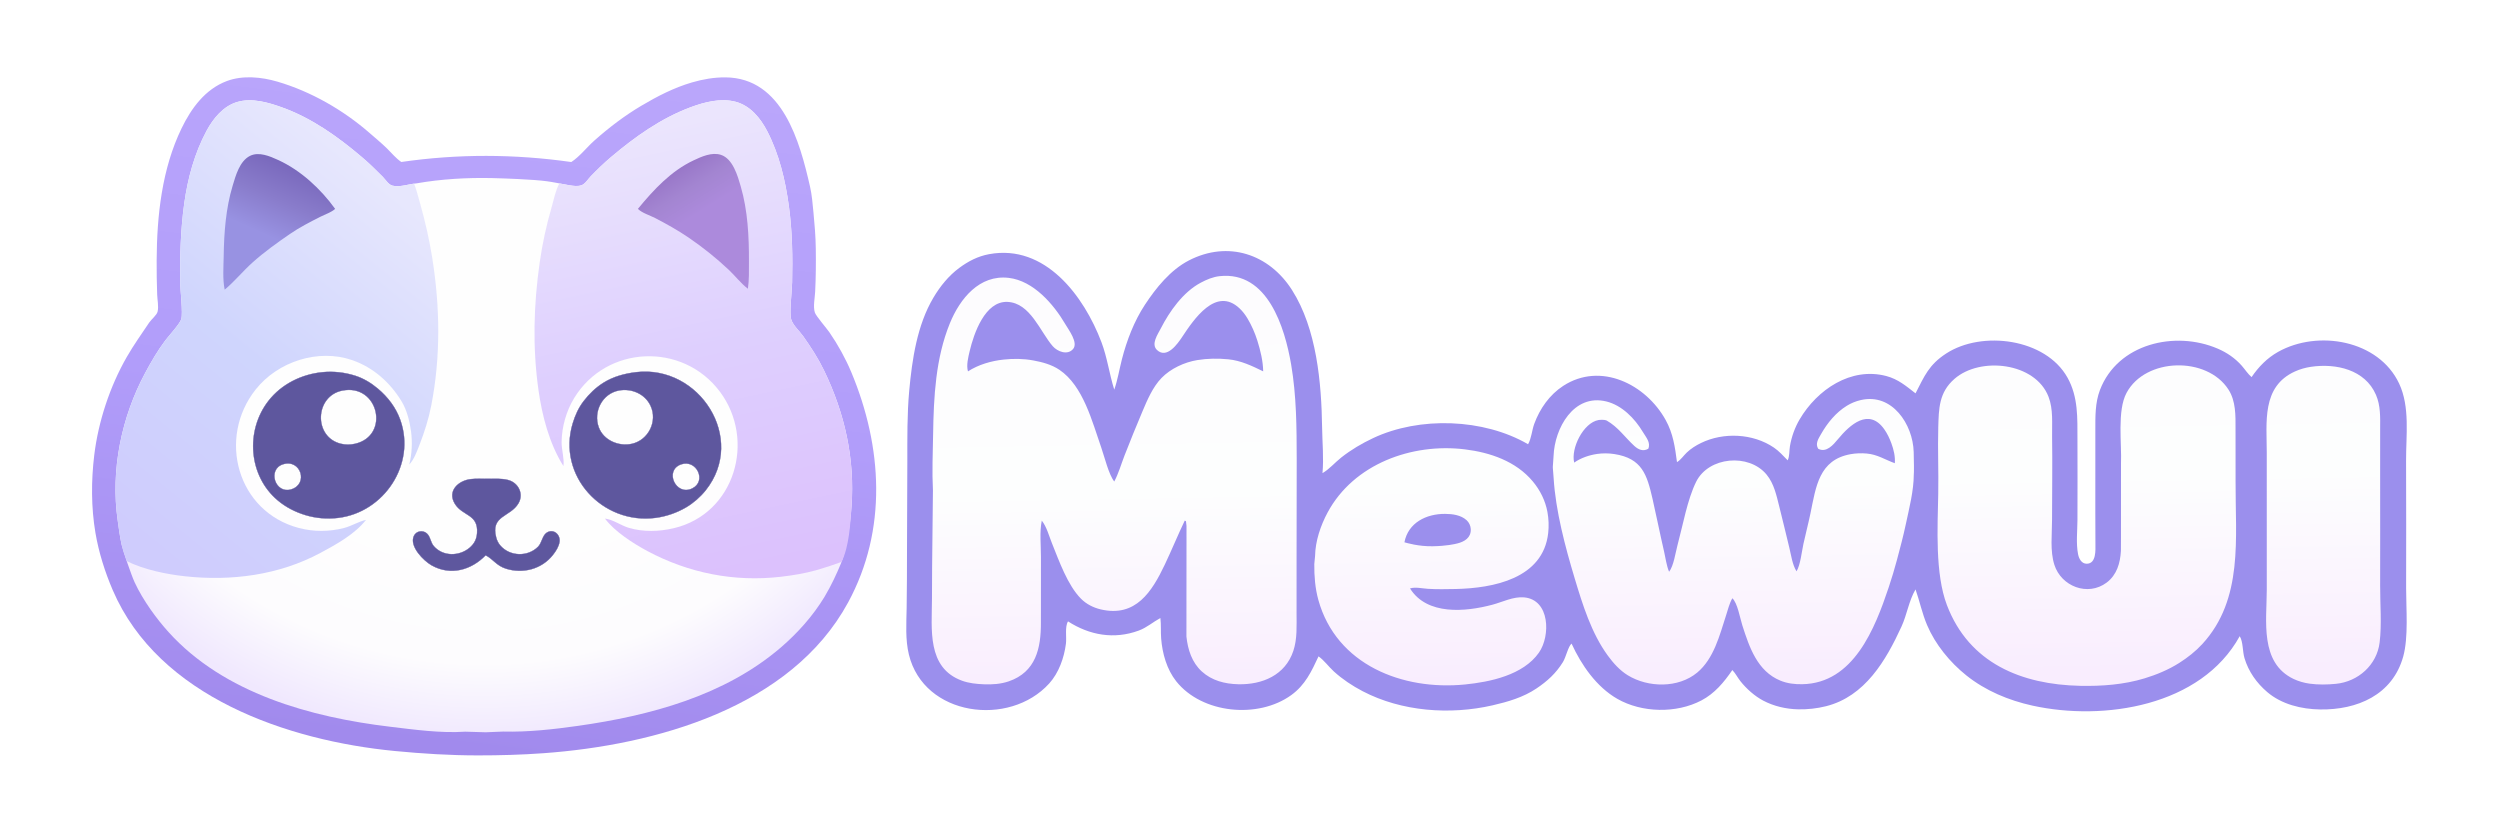
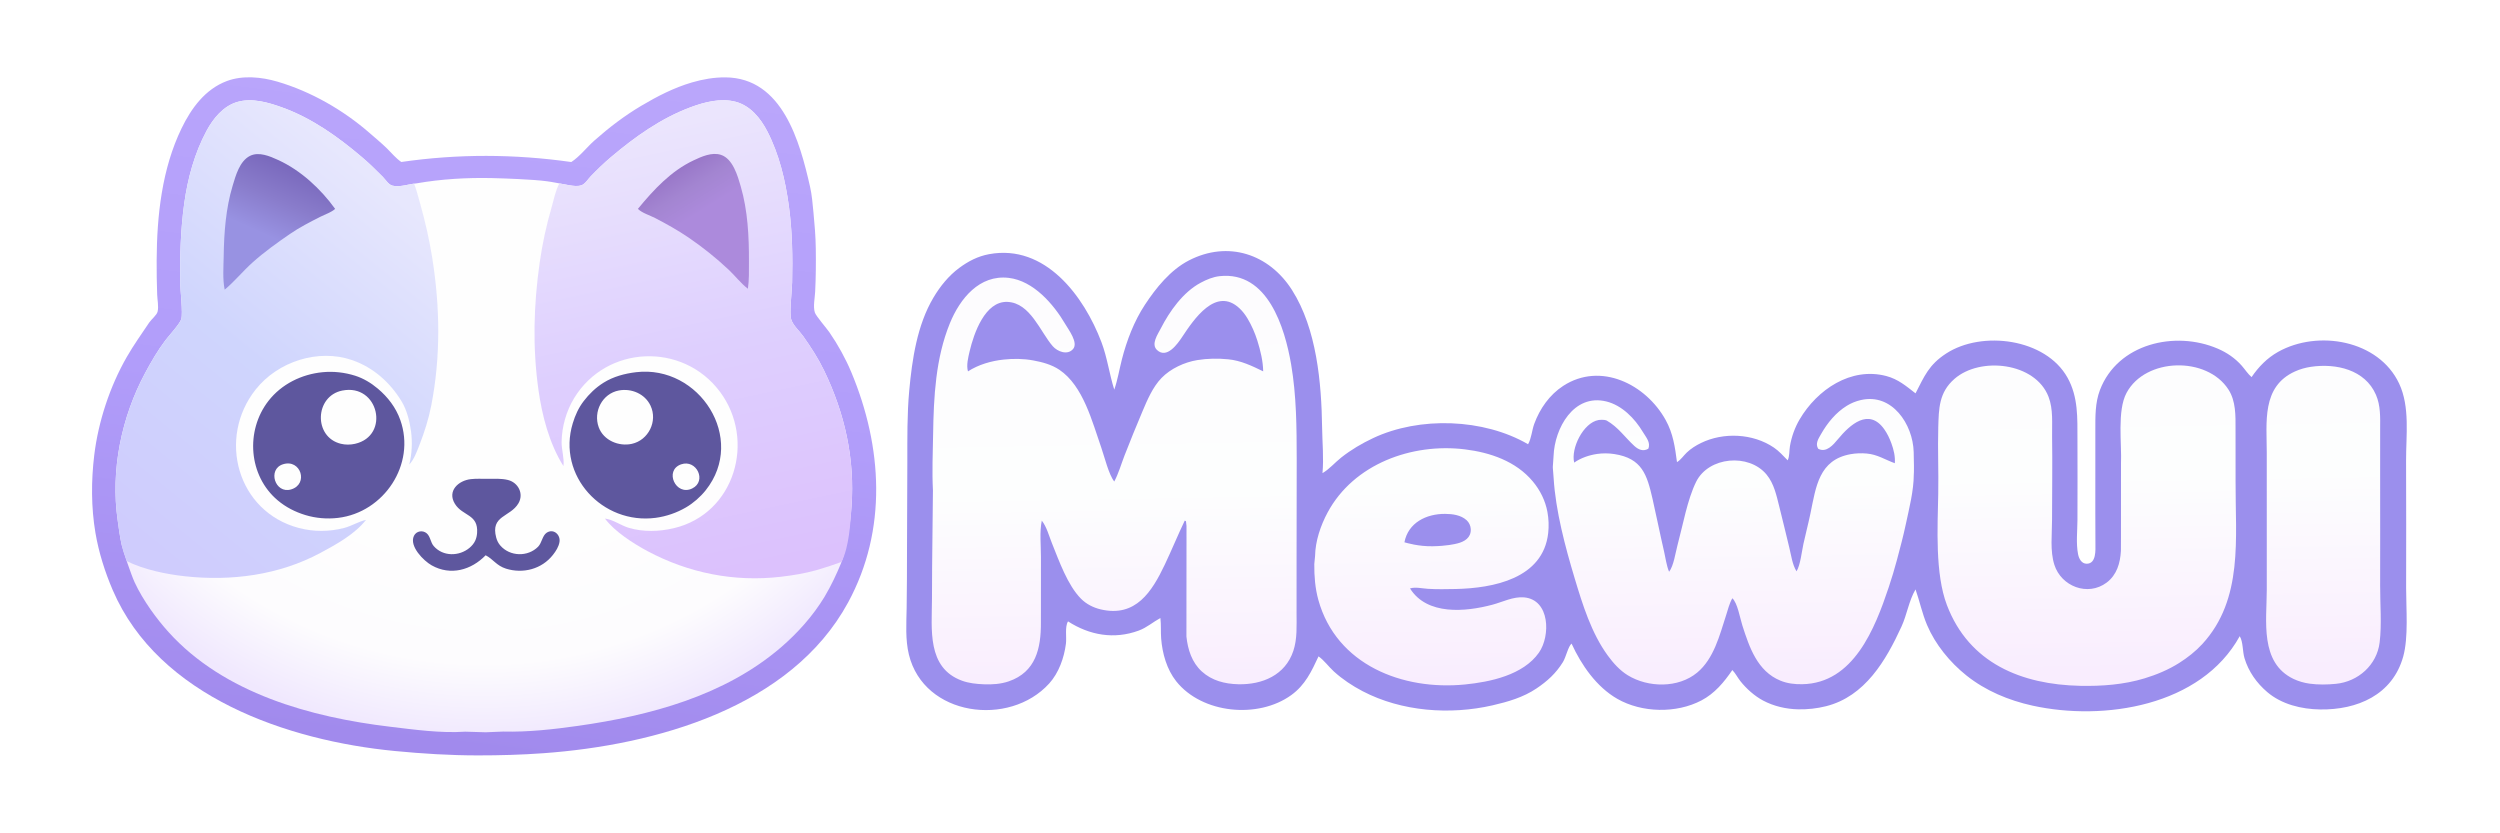
<svg xmlns="http://www.w3.org/2000/svg" version="1.1" id="Layer_1" x="0px" y="0px" width="1897px" height="632px" viewBox="0 0 1897 632" enable-background="new 0 0 1897 632" xml:space="preserve">
-   <linearGradient id="SVGID_1_" gradientUnits="userSpaceOnUse" x1="576.53" y1="290.812" x2="512.8" y2="-228.229" gradientTransform="matrix(1 0 0 -1 -169.6602 340.04)">
+   <linearGradient id="SVGID_1_" gradientUnits="userSpaceOnUse" x1="746.191" y1="258.147" x2="682.461" y2="777.189" gradientTransform="matrix(1 0 0 1 -339.3203 -208.9199)">
    <stop offset="0" style="stop-color:#BAA6FB" />
    <stop offset="0.5" style="stop-color:#B19DFA" />
    <stop offset="1" style="stop-color:#A18AED" />
  </linearGradient>
-   <path fill="url(#SVGID_1_)" d="M646,282.5c-4.38-10.47-10.19-20.98-16.64-30.33c-2.12-3.07-10.17-12.38-11.021-14.95  c-1.49-4.49-0.04-11.06,0.2-15.74c0.55-10.98,0.64-21.99,0.479-32.98c-0.13-9.01-0.85-18.04-1.738-27  c-0.66-6.64-1.142-13.34-2.62-19.86c-7.72-33.98-20.82-82.56-64.16-82.93c-8.64-0.07-17.12,1.4-25.4,3.82  c-13.63,3.99-26.278,10.48-38.438,17.7c-12.74,7.56-24.49,16.51-35.562,26.33c-5.83,5.16-11.148,12.18-17.6,16.39  c-43.1-6.12-85.89-6.29-129-0.04c-4.03-2.73-7.28-6.74-10.75-10.16c-4.21-4.13-8.8-7.9-13.23-11.77  c-19.97-17.44-44.58-31.58-70.02-39.03c-12.12-3.55-26.31-4.98-38.41-0.44c-16.4,6.16-26.94,20.64-34.29,35.81  c-14.96,30.87-18.74,66.28-18.93,100.18c-0.05,8.67,0.08,17.34,0.39,26c0.14,3.9,1.2,8.97,0.37,12.8c-0.62,2.84-4.73,5.94-6.39,8.42  c-5.8,8.65-11.77,16.99-16.97,26.04C83.38,293.19,74.6,319.82,71.5,345.471c-2.33,19.34-2.35,39.569,0.91,58.819  c2.52,14.88,7.22,29.74,13.18,43.6C120.4,528.84,218.5,562.04,299.53,569.86c20.97,2.028,41.89,3.33,62.97,3.34  c16.71,0.01,33.34-0.46,50-1.67c84.42-6.13,187.65-34.41,231.07-114.44C673.48,401.98,669.59,338.95,646,282.5z" />
-   <radialGradient id="SVGID_2_" cx="536.793" cy="168.06" r="389.886" gradientTransform="matrix(1 0 0 -1 -169.6602 340.04)" gradientUnits="userSpaceOnUse">
+   <path fill="url(#SVGID_1_)" d="M646,282.5c-4.38-10.47-10.19-20.98-16.64-30.33c-2.12-3.07-10.17-12.38-11.021-14.95  c-1.49-4.49-0.04-11.06,0.2-15.74c0.55-10.98,0.64-21.99,0.479-32.98c-0.13-9.01-0.85-18.04-1.737-27  c-0.66-6.64-1.143-13.34-2.62-19.86c-7.72-33.98-20.82-82.56-64.16-82.93c-8.64-0.07-17.12,1.4-25.4,3.82  c-13.63,3.99-26.277,10.48-38.438,17.7c-12.74,7.56-24.49,16.51-35.563,26.33c-5.83,5.16-11.147,12.18-17.6,16.39  c-43.1-6.12-85.89-6.29-129-0.04c-4.03-2.73-7.28-6.74-10.75-10.16c-4.21-4.13-8.8-7.9-13.23-11.77  c-19.97-17.44-44.58-31.58-70.02-39.03c-12.12-3.55-26.31-4.98-38.41-0.44c-16.4,6.16-26.94,20.64-34.29,35.81  c-14.96,30.87-18.74,66.28-18.93,100.18c-0.05,8.67,0.08,17.34,0.39,26c0.14,3.9,1.2,8.97,0.37,12.8c-0.62,2.84-4.73,5.94-6.39,8.42  c-5.8,8.65-11.77,16.99-16.97,26.04C83.38,293.19,74.6,319.82,71.5,345.471c-2.33,19.34-2.35,39.569,0.91,58.819  c2.52,14.88,7.22,29.74,13.18,43.6C120.4,528.84,218.5,562.04,299.53,569.86c20.97,2.027,41.89,3.33,62.97,3.34  c16.71,0.01,33.34-0.46,50-1.67c84.42-6.13,187.65-34.41,231.07-114.44C673.48,401.98,669.59,338.95,646,282.5z" />
+   <radialGradient id="SVGID_2_" cx="706.453" cy="380.9" r="389.886" gradientTransform="matrix(1 0 0 1 -339.3203 -208.9199)" gradientUnits="userSpaceOnUse">
    <stop offset="0" style="stop-color:#FEFEFE" />
    <stop offset="0.6" style="stop-color:#FEFEFE" />
    <stop offset="0.85" style="stop-color:#FDFCFE" />
    <stop offset="1" style="stop-color:#F0E8FE" />
  </radialGradient>
-   <path fill="url(#SVGID_2_)" d="M102.112,441.758c6.441,13.943,16.979,28.14,25.808,37.902c42.12,46.56,107.98,64.61,168.26,71.81  c18.45,2.2,38.24,4.972,56.82,3.73c5,0.148,10,0.29,15,0.438c0.33,0,0.67,0,1,0c4.31-0.18,8.62-0.358,12.93-0.528  c18.73,0.479,38.052-1.69,56.57-4.312c54.7-7.75,111.42-22.85,154.18-59.648c12.294-10.572,24.149-23.691,32.948-38.25  c4.95-8.19,9.747-18.525,12.497-25.4s3.668-12.761,5.055-19.764c1.577-7.961,2.439-16.184,2.95-23.236  c2.63-36.26-5.05-70.69-20.8-103.3c-4.44-9.2-10.01-17.79-15.9-26.11c-2.76-3.91-7.738-8.19-9.1-12.85  c-1.39-4.71,0.61-21.81,0.74-27.74c0.438-19.41,0.17-38.72-2.45-57.99c-2.68-19.71-7.32-39.42-16.55-57.17  c-5.052-9.71-12.73-19.09-23.73-22.07c-11.27-3.05-23.78,0.17-34.438,4.16c-22.432,8.39-42.052,22.38-60.21,37.72  c-5.41,4.56-10.521,9.52-15.432,14.61c-1.979,2.05-4.27,5.86-7.068,6.83c-2.816,0.97-6.119,0.506-9.386-0.047  c-2.659-0.45-13.411-2.609-16.663-2.988c-10.726-1.471-33.461-2.227-41.639-2.416c-19.231-0.444-38.778,0.73-57.343,3.971  c-5.57,0.43-13.03,3.25-18.54,1.72c-2.81-0.78-5.21-4.68-7.19-6.69c-5.15-5.23-10.46-10.37-16.06-15.12  c-18.04-15.31-37.92-29.48-60.37-37.53c-10.56-3.8-22.85-7.37-34.01-4.09c-10.62,3.12-18.22,12.51-23.25,21.87  c-9.18,17.11-14.3,36.06-16.96,55.23c-2.77,20.01-3.27,39.81-3.06,60c0.06,5.63,2.17,23.2,0.83,27.64  c-1.08,3.58-9.32,12.51-11.98,16.01c-5.82,7.65-10.74,16.18-15.29,24.63c-18.18,33.75-26.47,74.17-20.98,112.191  c0.829,5.715,1.592,12.252,3.018,18.457C93.37,418.005,99.653,436.436,102.112,441.758z" />
-   <radialGradient id="SVGID_3_" cx="1747.622" cy="-214.086" r="1016.245" fx="2212.834" fy="689.425" gradientTransform="matrix(0.9937 0.1125 0.0508 -0.4488 -147.6917 261.4636)" gradientUnits="userSpaceOnUse">
+   <path fill="url(#SVGID_2_)" d="M102.112,441.758c6.441,13.943,16.979,28.141,25.808,37.902c42.12,46.56,107.98,64.61,168.26,71.81  c18.45,2.2,38.24,4.973,56.82,3.73c5,0.147,10,0.29,15,0.438c0.33,0,0.67,0,1,0c4.31-0.18,8.62-0.357,12.93-0.527  c18.73,0.479,38.053-1.69,56.57-4.313c54.7-7.75,111.42-22.85,154.18-59.648c12.294-10.571,24.149-23.69,32.948-38.25  c4.95-8.189,9.747-18.524,12.497-25.399s3.668-12.762,5.055-19.764c1.577-7.961,2.439-16.185,2.95-23.236  c2.63-36.26-5.05-70.69-20.8-103.3c-4.44-9.2-10.01-17.79-15.9-26.11c-2.76-3.91-7.737-8.19-9.1-12.85  c-1.39-4.71,0.61-21.81,0.74-27.74c0.438-19.41,0.17-38.72-2.45-57.99c-2.68-19.71-7.32-39.42-16.55-57.17  c-5.053-9.71-12.73-19.09-23.73-22.07c-11.27-3.05-23.78,0.17-34.438,4.16c-22.433,8.39-42.053,22.38-60.21,37.72  c-5.41,4.56-10.521,9.52-15.433,14.61c-1.979,2.05-4.27,5.86-7.067,6.83c-2.816,0.97-6.119,0.506-9.387-0.047  c-2.658-0.45-13.41-2.609-16.663-2.988c-10.726-1.471-33.461-2.227-41.639-2.416c-19.23-0.444-38.777,0.73-57.343,3.971  c-5.57,0.43-13.03,3.25-18.54,1.72c-2.81-0.78-5.21-4.68-7.19-6.69c-5.15-5.23-10.46-10.37-16.06-15.12  c-18.04-15.31-37.92-29.48-60.37-37.53c-10.56-3.8-22.85-7.37-34.01-4.09c-10.62,3.12-18.22,12.51-23.25,21.87  c-9.18,17.11-14.3,36.06-16.96,55.23c-2.77,20.01-3.27,39.81-3.06,60c0.06,5.63,2.17,23.2,0.83,27.64  c-1.08,3.58-9.32,12.51-11.98,16.01c-5.82,7.65-10.74,16.18-15.29,24.63c-18.18,33.75-26.47,74.169-20.98,112.191  c0.829,5.715,1.592,12.252,3.018,18.457C93.37,418.005,99.653,436.436,102.112,441.758z" />
+   <radialGradient id="SVGID_3_" cx="1933.194" cy="1050.623" r="1016.245" fx="2398.406" fy="1954.134" gradientTransform="matrix(0.9937 0.1125 -0.0508 0.4488 -289.5991 -134.8507)" gradientUnits="userSpaceOnUse">
    <stop offset="0" style="stop-color:#BC8BF5" />
    <stop offset="0.5" style="stop-color:#B48AF0" />
    <stop offset="1" style="stop-color:#9B8FED" />
  </radialGradient>
-   <path fill="url(#SVGID_3_)" d="M1003.5,359c5.11-2.891,9.51-8.109,14.21-11.811c7.54-5.949,15.53-10.649,24.21-14.75  c35.271-16.629,83.97-14.899,117.58,4.649c2.57-4.448,2.88-10.521,4.689-15.46c4.221-11.52,11.601-22.08,22-28.84  c28.319-18.38,62.641-1.28,77.681,25.859c5.75,10.379,7.08,20.479,8.63,32.011c2.91-1.729,4.91-4.851,7.41-7.25  c3.14-3.011,6.85-5.33,10.75-7.24c17.1-8.351,39.39-7.319,55.279,3.392c4.011,2.698,7.189,6.35,10.561,9.75  c1.55-3.34,1.09-7.09,1.71-10.771c1.21-7.102,3.72-14.16,7.39-20.38c13.25-22.43,38.802-39.94,65.74-32.82  c8.96,2.36,15.07,7.63,22.16,13.14c6.812-13.2,10.11-21.66,23.22-30.21c27.15-17.71,75.591-11.5,92.15,18.37  c8.19,14.77,7.44,30.5,7.5,46.86c0.069,20.33,0.08,40.67,0,61c-0.04,8.41-1.15,17.7,0.46,26c0.68,3.47,2.66,7.32,6.66,7.26  c7.25-0.13,6.55-10.409,6.52-15.26c-0.108-16.66-0.09-33.33-0.069-50c0.021-12-0.021-24,0-36c0.011-10.31-0.229-20.79,3.511-30.59  c13.399-35.1,56.899-45.34,89.42-31.33c6.95,2.99,13.149,7.22,18.149,12.9c2.511,2.85,4.66,6.28,7.479,8.67  c5.32-7.82,11.76-14.44,20.07-19.12c30.26-17.021,76.43-9.02,91.91,24.06c8.31,17.74,5.18,39.382,5.25,58.41  c0.14,32.33,0.08,64.649,0.039,97c-0.011,15.48,1.859,36.97-2.199,51.64c-8.102,29.24-34.95,40.61-63.07,40.2  c-14.14-0.21-29.18-3.85-40.14-13.22c-8.03-6.86-14.16-15.49-17.23-25.68c-1.56-5.182-0.979-12.37-3.63-16.7  c-29.3,53.17-103.061,64.63-157.3,52.68c-18.09-3.99-35.62-11.3-50.17-22.939c-12.45-9.971-23.511-23.431-29.771-38.199  c-3.739-8.8-5.608-18.08-8.76-27.04c-4.99,8.47-6.51,19.18-10.62,28.148c-11.818,25.771-27.72,53.08-57.33,60.5  c-6.91,1.74-13.93,2.48-21.05,2.352c-9.1-0.182-18.54-2.34-26.63-6.642c-6.51-3.46-12.689-8.97-17.25-14.729  c-2.15-2.72-3.74-5.99-6.12-8.44c-6.3,9.222-13.39,17.771-23.47,23.062c-18.98,9.97-45.13,9.47-63.79-1.2  c-15.82-9.05-27.29-25.65-34.74-41.93c-2.61,2.21-4.2,10.229-6.569,14.05c-5.311,8.56-11.791,14.438-20.08,20.01  c-9.971,6.72-21.721,10.13-33.301,12.79c-32.26,7.4-68.92,4.76-98.56-10.71c-7.82-4.08-15.391-9.11-21.92-15.06  c-3.92-3.58-7.32-8.41-11.57-11.392c-5.31,11.4-10.1,21.71-20.649,29.36c-25.181,18.25-67.761,14.17-87.33-10.44  c-7.159-9.02-10.561-21.14-11.439-32.47c-0.4-5.18,0.05-10.41-0.58-15.55c-5.66,3.068-10.25,7.27-16.49,9.56  c-18.648,6.84-37.27,3.521-53.6-7.01c-2.54,4.229-0.95,11.95-1.59,16.99c-1.36,10.62-5.41,22.108-12.69,30.14  c-30.26,33.38-95.08,24.891-106.46-21.92c-2.779-11.4-1.91-23.57-1.71-35.21c0.25-14.66,0.24-29.34,0.271-44  c0.039-22.33,0.22-44.67,0.25-67c0.02-18-0.211-36.06,1.43-54c2.18-23.74,5.979-49.83,18.399-70.71  c5.069-8.53,11.5-16.52,19.5-22.45c6.939-5.13,14.131-8.88,22.689-10.47c42.62-7.9,72.061,31.82,85.29,66.8  c4.43,11.72,5.96,24.13,9.71,35.99c2.58-7.39,3.85-15.4,5.8-22.99c3.66-14.3,9.3-29.02,17.45-41.41  c8.5-12.9,19.391-26.43,33.4-33.65c29.64-15.28,60.8-4.98,78.278,22.54c18.7,29.45,22.312,70.35,22.79,104.35  C1003.38,335.82,1004.54,347.77,1003.5,359z" />
-   <linearGradient id="SVGID_4_" gradientUnits="userSpaceOnUse" x1="1423.095" y1="120.627" x2="1428.255" y2="-175.133" gradientTransform="matrix(1 0 0 -1 -169.6602 340.04)">
+   <path fill="url(#SVGID_3_)" d="M1003.5,359c5.11-2.891,9.51-8.109,14.21-11.811c7.54-5.949,15.53-10.649,24.21-14.75  c35.271-16.629,83.97-14.899,117.58,4.648c2.57-4.447,2.88-10.521,4.689-15.46c4.221-11.52,11.601-22.08,22-28.84  c28.318-18.38,62.641-1.28,77.681,25.858c5.75,10.379,7.08,20.479,8.63,32.012c2.91-1.729,4.91-4.852,7.41-7.25  c3.14-3.012,6.85-5.33,10.75-7.24c17.1-8.352,39.39-7.318,55.279,3.393c4.011,2.697,7.188,6.35,10.561,9.75  c1.55-3.34,1.09-7.09,1.71-10.771c1.21-7.102,3.72-14.16,7.39-20.38c13.25-22.43,38.803-39.94,65.74-32.82  c8.96,2.36,15.07,7.63,22.16,13.14c6.813-13.2,10.11-21.66,23.22-30.21c27.15-17.71,75.591-11.5,92.15,18.37  c8.19,14.77,7.44,30.5,7.5,46.86c0.069,20.33,0.08,40.67,0,61c-0.04,8.41-1.15,17.7,0.46,26c0.68,3.47,2.66,7.32,6.66,7.26  c7.25-0.13,6.55-10.409,6.52-15.26c-0.107-16.66-0.09-33.33-0.068-50c0.021-12-0.021-24,0-36c0.011-10.31-0.229-20.79,3.511-30.59  c13.399-35.1,56.899-45.34,89.42-31.33c6.95,2.99,13.149,7.22,18.149,12.9c2.511,2.85,4.66,6.28,7.479,8.67  c5.32-7.82,11.76-14.44,20.07-19.12c30.26-17.021,76.43-9.02,91.91,24.06c8.31,17.74,5.18,39.382,5.25,58.41  c0.14,32.33,0.08,64.649,0.039,97c-0.012,15.48,1.858,36.97-2.199,51.64c-8.103,29.24-34.95,40.61-63.07,40.2  c-14.14-0.21-29.18-3.85-40.14-13.22c-8.03-6.86-14.16-15.49-17.23-25.68c-1.56-5.183-0.979-12.37-3.63-16.7  c-29.3,53.17-103.061,64.63-157.3,52.68c-18.09-3.99-35.62-11.3-50.17-22.938c-12.45-9.972-23.511-23.432-29.771-38.199  c-3.738-8.8-5.607-18.08-8.76-27.04c-4.99,8.47-6.51,19.18-10.62,28.147c-11.817,25.771-27.72,53.08-57.33,60.5  c-6.91,1.74-13.93,2.48-21.05,2.353c-9.1-0.183-18.54-2.34-26.63-6.643c-6.51-3.46-12.689-8.97-17.25-14.729  c-2.15-2.72-3.74-5.99-6.12-8.44c-6.3,9.223-13.39,17.771-23.47,23.063c-18.98,9.97-45.13,9.47-63.79-1.2  c-15.82-9.05-27.29-25.65-34.74-41.93c-2.61,2.21-4.2,10.229-6.569,14.05c-5.311,8.56-11.791,14.438-20.079,20.01  c-9.972,6.72-21.722,10.13-33.302,12.79c-32.26,7.4-68.92,4.76-98.56-10.71c-7.82-4.08-15.391-9.11-21.92-15.06  c-3.92-3.58-7.32-8.41-11.57-11.393c-5.31,11.4-10.1,21.71-20.648,29.36c-25.182,18.25-67.762,14.17-87.33-10.44  c-7.159-9.02-10.562-21.14-11.439-32.47c-0.399-5.18,0.05-10.41-0.58-15.55c-5.66,3.067-10.25,7.27-16.489,9.56  c-18.648,6.84-37.271,3.521-53.601-7.01c-2.54,4.229-0.95,11.95-1.59,16.99c-1.36,10.62-5.41,22.107-12.69,30.14  c-30.26,33.38-95.08,24.891-106.46-21.92c-2.778-11.4-1.909-23.57-1.71-35.21c0.25-14.66,0.24-29.34,0.271-44  c0.039-22.33,0.22-44.67,0.25-67c0.02-18-0.211-36.06,1.43-54c2.18-23.74,5.979-49.83,18.399-70.71  c5.068-8.53,11.5-16.52,19.5-22.45c6.938-5.13,14.131-8.88,22.688-10.47c42.62-7.9,72.062,31.82,85.29,66.8  c4.43,11.72,5.96,24.13,9.71,35.99c2.58-7.39,3.851-15.4,5.8-22.99c3.66-14.3,9.301-29.02,17.45-41.41  c8.5-12.9,19.392-26.43,33.4-33.65c29.64-15.28,60.8-4.98,78.277,22.54c18.7,29.45,22.313,70.35,22.79,104.35  C1003.38,335.82,1004.54,347.77,1003.5,359z" />
+   <linearGradient id="SVGID_4_" gradientUnits="userSpaceOnUse" x1="1592.755" y1="428.333" x2="1597.915" y2="724.092" gradientTransform="matrix(1 0 0 1 -339.3203 -208.9199)">
    <stop offset="0" style="stop-color:#FDFCFE" />
    <stop offset="0.5" style="stop-color:#FDFEFE" />
    <stop offset="1" style="stop-color:#F9EDFE" />
  </linearGradient>
-   <path fill="url(#SVGID_4_)" d="M983.84,422.5c-0.01,14.33,0,28.67-0.01,43c0,9.4,0.58,19.3-2.43,28.35  c-6.12,18.472-23.58,25.812-41.9,25.352c-10.12-0.26-19.87-2.71-27.53-9.66c-7.568-6.86-10.68-16.67-11.71-26.54  c0.021-27.33,0.04-54.67,0.062-82c0-0.67,0-1.33-0.012-2c-0.13-1.17-0.26-2.33-0.39-3.5c-0.32-0.16-0.63-0.312-0.939-0.472  c-5.261,11.021-9.881,22.33-15.119,33.36c-9.73,20.49-22.04,40.29-48.65,34.012c-5.61-1.32-10.91-4.012-14.99-8.132  c-10.148-10.25-16.6-28.68-21.97-41.979c-2.25-5.561-4.021-12.58-7.75-17.24c-1.74,8.682-0.64,18.58-0.63,27.45  c0.03,16.67-0.08,33.33-0.03,50c0.07,19.42-3.84,37.4-24.359,44.49c-6.051,2.08-12.659,2.529-19.011,2.25  c-5.62-0.25-11.229-0.79-16.55-2.74c-26.74-9.8-22.82-39.18-22.74-62c0.03-8.17,0.07-16.33,0.11-24.5  c0.21-19.29,0.41-38.59,0.62-57.88c-0.73-14.11-0.102-28.479,0.13-42.62c0.46-28.42,1.859-57.55,12.729-84.21  c7.592-18.62,22.422-37.09,44.73-34.43c18.7,2.22,33.99,19.95,42.93,35.22c2.562,4.39,9.87,13.93,5.852,18.71  c-4.23,5.01-11.86,2.02-15.472-2.11c-9.54-10.96-16.97-32.84-34.34-33.6c-17.08-0.75-25.55,24.06-28.688,37.36  c-1.12,4.72-2.642,10.83-1.28,15.36c7.95-5.15,17.64-7.94,27-8.95c7.6-0.81,14.97-0.74,22.51,0.64c6.9,1.26,13.971,3.15,19.86,7.11  c18.148,12.23,24.898,39.48,31.81,59.16c2.41,6.892,5.63,20.37,9.82,25.61c3.29-6.17,5.22-13.12,7.75-19.641  c4.359-11.201,8.89-22.33,13.569-33.399c3.699-8.74,7.819-18.57,14.521-25.5c6.92-7.16,17.46-12.02,27.21-13.6  c7.811-1.26,15.59-1.35,23.45-0.59c9.52,0.92,18.04,5,26.5,9.14c-0.11-7.76-2.09-15.88-4.41-23.27c-1.81-5.78-4.32-11.53-7.42-16.74  c-1.7-2.86-3.689-5.52-6.13-7.8c-17.91-16.83-34.75,8.49-43.48,21.64c-3.51,5.28-11.698,16.99-19.13,9.96  c-4.68-4.43,0.53-11.77,2.82-16.24c6.729-13.17,16.95-27.64,30.29-34.77c4.53-2.43,9.359-4.47,14.49-5.02  c36.33-3.9,49.369,38.88,54.188,67.05c4.07,23.8,4.182,47.841,4.222,71.91C983.98,373.17,983.87,397.83,983.84,422.5z   M1696.35,365.5c0.07-13.33-0.06-26.66-0.028-40c0.02-10.09,0.31-21.09-5.37-29.91c-16.33-25.39-62.98-24.34-77.34,2.54  c-7.24,13.55-3.54,38.41-4.2,53.87c-0.062,4.5-0.01,50.67-0.01,55c-0.021,3.67-0.03,7.33-0.052,11c-0.5,9.23-3.1,18.26-10.8,24.05  c-14.35,10.79-34.52,2.86-39.7-13.5c-3.38-10.67-1.75-23.01-1.76-34.05c-0.01-20.99,0.37-42.01,0.04-63  c-0.16-10.07,0.99-20.82-2.7-30.42c-10.068-26.19-51.91-30.66-71.41-13.57c-11.788,10.32-11.868,22.5-12.27,36.99  c-0.47,16.641,0.311,33.34-0.01,50c-0.49,25.609-2.51,60.84,6.608,84.72c16.82,44.03,56.552,60.25,101.15,61.19  c16.34,0.34,33.13-0.9,48.82-5.682c9.1-2.76,18.198-6.578,26.26-11.68c6.39-4.05,12.438-8.8,17.569-14.38  C1702.48,454.55,1696.13,408.189,1696.35,365.5z M1806.061,444.5c0.101-28.33-0.021-56.67-0.011-85c0-11.33-0.04-22.67,0.011-34  c0.039-8.859,0.399-17.64-3.199-25.95c-8.271-19.11-30.312-24-49.25-21.22c-4.21,0.62-8.32,1.77-12.2,3.53  c-25.43,11.54-21.37,38.5-21.391,61.64c-0.029,34.67,0.069,69.33,0.011,104c-0.04,23.6-5.49,55.35,20.31,67.68  c3.771,1.8,8.062,3.012,12.2,3.58c6.54,0.9,13.399,0.78,19.96,0.13c16.92-1.68,31.101-14.318,33.17-31.438  C1807.37,473.42,1806,458.62,1806.061,444.5z M1412.07,303.54c-3.802,0.87-7.37,2.32-10.69,4.36  c-8.26,5.06-14.819,13.11-19.54,21.44c-2.109,3.721-4.54,7.24-2.21,11.16c6.14,3.359,11.5-3.01,15.05-7.3  c9.08-10.96,23.37-23.97,35.08-7.5c2.33,3.28,4.051,6.96,5.431,10.72c1.779,4.84,2.989,9.96,2.601,15.08  c-7.25-2.6-13.18-6.65-21.29-7.359c-4.03-0.361-8.22-0.229-12.21,0.479c-24.12,4.319-26.32,24.69-30.51,44.899  c-1.61,7.791-3.67,15.489-5.36,23.271c-1.25,5.71-2.3,16.05-5.21,20.71c-3.148-4.86-4.07-12.19-5.479-17.93  c-2.541-10.381-4.972-20.76-7.602-31.12c-2.16-8.5-3.93-17.431-9.68-24.37c-13.47-16.26-43.9-13.609-53.4,5.47  c-6.688,13.46-10.14,33.24-14.14,48.03c-1.51,5.6-2.95,15.96-6.41,20.27c-1.99-4.778-2.61-10.22-3.78-15.27  c-3.1-13.32-5.72-26.73-8.779-40.051c-4.229-18.399-7.959-30.75-29.051-34c-4.318-0.659-8.71-0.699-13.04-0.069  c-5.989,0.88-12.41,3.05-17.35,6.569c-2.67-10.67,6.811-30.25,18.5-32.319c0.501,0.031,1.421-0.246,2.625-0.168  c1.358,0.089,2.125,0.021,3.535,0.567c8.739,4.99,13.7,12.591,20.97,19.271c3.11,2.851,6.79,4.39,10.601,2.12  c1.949-4.75-1.699-8.65-4.109-12.68c-6.11-10.23-15.86-20.33-27.852-23.22c-24.76-5.97-39.14,20.46-39.92,41.31  c-0.188,2.699-0.369,5.39-0.56,8.09c0,0.33,0,0.67,0,1c0.199,2.62,0.41,5.23,0.609,7.85c1.539,24.94,8.729,51.852,15.899,75.75  c6.011,20.03,12.71,41.771,25.21,58.87c4.15,5.67,9.09,11.21,15.12,14.91c15.479,9.5,38.351,9.891,52.7-2.02  c12.6-10.472,16.989-28.21,21.819-43.131c1.439-4.439,2.539-9.211,4.851-13.271c3.92,3.521,5.83,15.08,7.58,20.55  c5.319,16.602,11.409,34.84,28.938,41.98c5.341,2.17,10.75,2.779,16.479,2.688c38.939-0.608,55.211-42.25,65.681-73.58  c2.301-6.858,4.37-13.79,6.24-20.77c2.42-9.07,4.829-18.1,6.77-27.29c2.591-12.229,5.921-24.99,6-37.54  c0.19-0.17,0.142-11.551-0.079-17.07C1451.51,321.93,1435.74,298.11,1412.07,303.54z M1174.189,388.49  c0.971,5.279,1.181,10.68,0.579,16.01c-3.868,34.59-41.68,41.82-70.27,42.44c-6.98,0.148-14.021,0.278-21-0.142  c-4.54-0.28-9.41-1.568-13.58-0.3c12.88,20.58,42.15,17.81,62.53,12.36c7.77-2.07,15.779-6.28,24.01-5.57  c19.67,1.71,20.18,29.229,11.271,41.95c-11.91,16.988-36.95,22.238-56.15,24.148c-47.312,4.69-97.53-14.898-111.21-64.148  c-2.45-8.852-3.17-18.102-3.08-27.24c0.2-2.05,0.399-4.1,0.59-6.15c0.21-11.34,4.18-23.06,9.521-32.999  c19.818-36.83,63.948-52.801,104.13-47.879c19.22,2.35,38.818,9.01,51.6,24.379C1168.71,372.05,1172.61,379.9,1174.189,388.49z   M1116.02,401.5c-0.118-2.561-1.27-5.061-3.17-6.779c-4.369-3.951-10.72-4.761-16.35-4.791c-14.16-0.08-28.01,6.67-30.82,21.57  c2.011,0.54,10.653,3.167,21.32,3.001s16.819-1.637,18.76-2.117C1111.256,411.023,1116.33,408.02,1116.02,401.5z" />
-   <linearGradient id="SVGID_5_" gradientUnits="userSpaceOnUse" x1="467.584" y1="193.729" x2="261.535" y2="-60.72" gradientTransform="matrix(1 0 0 -1 -169.6602 340.04)">
+   <path fill="url(#SVGID_4_)" d="M983.84,422.5c-0.01,14.33,0,28.67-0.01,43c0,9.4,0.58,19.3-2.43,28.35  c-6.12,18.473-23.58,25.813-41.9,25.353c-10.12-0.26-19.87-2.71-27.53-9.66c-7.567-6.86-10.68-16.67-11.71-26.54  c0.021-27.33,0.04-54.67,0.063-82c0-0.67,0-1.33-0.013-2c-0.13-1.17-0.26-2.33-0.39-3.5c-0.32-0.16-0.63-0.313-0.939-0.472  c-5.261,11.021-9.881,22.329-15.118,33.359c-9.73,20.49-22.04,40.29-48.65,34.013c-5.61-1.32-10.91-4.013-14.99-8.132  c-10.147-10.25-16.6-28.681-21.97-41.979c-2.25-5.561-4.021-12.58-7.75-17.24c-1.74,8.682-0.64,18.58-0.63,27.45  c0.03,16.67-0.08,33.33-0.03,50c0.07,19.42-3.84,37.4-24.359,44.49c-6.051,2.08-12.658,2.529-19.011,2.25  c-5.62-0.25-11.229-0.79-16.55-2.74c-26.74-9.8-22.82-39.18-22.74-62c0.03-8.17,0.07-16.33,0.11-24.5  c0.21-19.29,0.41-38.59,0.62-57.88c-0.73-14.109-0.103-28.479,0.13-42.62c0.46-28.42,1.858-57.55,12.729-84.21  c7.593-18.62,22.423-37.09,44.73-34.43c18.7,2.22,33.99,19.95,42.93,35.22c2.563,4.39,9.87,13.93,5.853,18.71  c-4.23,5.01-11.86,2.02-15.473-2.11c-9.54-10.96-16.97-32.84-34.34-33.6c-17.08-0.75-25.55,24.06-28.688,37.36  c-1.12,4.72-2.643,10.83-1.28,15.36c7.95-5.15,17.64-7.94,27-8.95c7.6-0.81,14.97-0.74,22.51,0.64c6.9,1.26,13.971,3.15,19.86,7.11  c18.147,12.23,24.897,39.48,31.81,59.161c2.41,6.891,5.63,20.369,9.82,25.609c3.29-6.17,5.22-13.12,7.75-19.641  c4.358-11.201,8.89-22.33,13.569-33.399c3.698-8.74,7.818-18.57,14.521-25.5c6.92-7.16,17.46-12.02,27.21-13.6  c7.811-1.26,15.59-1.35,23.45-0.59c9.52,0.92,18.04,5,26.5,9.14c-0.11-7.76-2.09-15.88-4.41-23.27c-1.81-5.78-4.32-11.53-7.42-16.74  c-1.7-2.86-3.689-5.52-6.13-7.8c-17.91-16.83-34.75,8.49-43.48,21.64c-3.51,5.28-11.697,16.99-19.13,9.96  c-4.68-4.43,0.53-11.77,2.82-16.24c6.729-13.17,16.95-27.64,30.29-34.77c4.53-2.43,9.359-4.47,14.49-5.02  c36.33-3.9,49.369,38.88,54.188,67.05c4.07,23.8,4.182,47.841,4.222,71.91C983.98,373.17,983.87,397.83,983.84,422.5z   M1696.35,365.5c0.07-13.33-0.06-26.66-0.027-40c0.02-10.09,0.31-21.09-5.37-29.91c-16.33-25.39-62.98-24.34-77.34,2.54  c-7.24,13.55-3.54,38.41-4.2,53.87c-0.063,4.5-0.01,50.67-0.01,55c-0.021,3.67-0.03,7.33-0.053,11c-0.5,9.23-3.1,18.26-10.8,24.05  c-14.35,10.79-34.52,2.86-39.7-13.5c-3.38-10.67-1.75-23.01-1.76-34.05c-0.01-20.99,0.37-42.01,0.04-63  c-0.16-10.07,0.99-20.82-2.7-30.42c-10.067-26.19-51.909-30.66-71.409-13.57c-11.788,10.32-11.868,22.5-12.271,36.99  c-0.47,16.641,0.312,33.34-0.01,50c-0.49,25.609-2.51,60.84,6.607,84.72c16.82,44.03,56.553,60.25,101.15,61.19  c16.34,0.34,33.13-0.9,48.82-5.683c9.1-2.76,18.197-6.577,26.26-11.68c6.39-4.05,12.438-8.8,17.569-14.38  C1702.48,454.55,1696.13,408.189,1696.35,365.5z M1806.061,444.5c0.102-28.33-0.021-56.67-0.011-85c0-11.33-0.04-22.67,0.011-34  c0.039-8.859,0.399-17.64-3.198-25.95c-8.271-19.11-30.313-24-49.25-21.22c-4.21,0.62-8.32,1.77-12.2,3.53  c-25.43,11.54-21.37,38.5-21.391,61.64c-0.029,34.67,0.068,69.33,0.011,104c-0.04,23.6-5.49,55.35,20.31,67.68  c3.771,1.8,8.063,3.013,12.2,3.58c6.54,0.9,13.399,0.78,19.96,0.13c16.92-1.68,31.102-14.317,33.17-31.438  C1807.37,473.42,1806,458.62,1806.061,444.5z M1412.07,303.54c-3.803,0.87-7.37,2.32-10.69,4.36  c-8.26,5.06-14.819,13.11-19.54,21.44c-2.109,3.721-4.54,7.24-2.21,11.16c6.14,3.359,11.5-3.01,15.05-7.3  c9.08-10.96,23.37-23.97,35.08-7.5c2.33,3.28,4.051,6.96,5.432,10.72c1.778,4.84,2.988,9.96,2.601,15.08  c-7.25-2.6-13.18-6.65-21.29-7.359c-4.03-0.361-8.22-0.229-12.21,0.479c-24.12,4.319-26.32,24.69-30.51,44.899  c-1.61,7.791-3.67,15.488-5.36,23.271c-1.25,5.71-2.3,16.05-5.21,20.71c-3.147-4.86-4.069-12.19-5.479-17.93  c-2.541-10.381-4.973-20.76-7.603-31.12c-2.16-8.5-3.93-17.431-9.68-24.37c-13.471-16.26-43.9-13.609-53.4,5.47  c-6.688,13.46-10.14,33.24-14.14,48.03c-1.511,5.6-2.95,15.96-6.41,20.27c-1.99-4.777-2.61-10.22-3.78-15.27  c-3.1-13.32-5.72-26.73-8.779-40.051c-4.229-18.399-7.959-30.75-29.051-34c-4.318-0.659-8.71-0.699-13.04-0.069  c-5.989,0.88-12.41,3.05-17.35,6.569c-2.67-10.67,6.811-30.25,18.5-32.319c0.501,0.031,1.421-0.246,2.625-0.168  c1.357,0.089,2.125,0.021,3.535,0.567c8.738,4.99,13.699,12.591,20.97,19.271c3.109,2.851,6.79,4.39,10.601,2.12  c1.949-4.75-1.698-8.65-4.108-12.68c-6.11-10.23-15.86-20.33-27.853-23.22c-24.76-5.97-39.14,20.46-39.92,41.31  c-0.188,2.699-0.369,5.39-0.56,8.09c0,0.33,0,0.67,0,1c0.198,2.62,0.409,5.23,0.608,7.85c1.539,24.94,8.729,51.853,15.899,75.75  c6.011,20.03,12.71,41.771,25.21,58.87c4.149,5.67,9.09,11.21,15.12,14.91c15.479,9.5,38.351,9.891,52.699-2.02  c12.601-10.473,16.989-28.21,21.819-43.132c1.438-4.438,2.539-9.211,4.851-13.271c3.92,3.521,5.83,15.08,7.58,20.55  c5.319,16.603,11.409,34.84,28.938,41.98c5.341,2.17,10.75,2.778,16.479,2.688c38.939-0.607,55.211-42.25,65.682-73.58  c2.301-6.857,4.37-13.79,6.239-20.77c2.42-9.07,4.829-18.1,6.771-27.29c2.591-12.229,5.921-24.99,6-37.54  c0.189-0.17,0.142-11.551-0.079-17.07C1451.51,321.93,1435.74,298.11,1412.07,303.54z M1174.189,388.49  c0.971,5.279,1.181,10.68,0.578,16.01c-3.867,34.59-41.68,41.82-70.27,42.44c-6.98,0.147-14.021,0.277-21-0.143  c-4.54-0.28-9.41-1.567-13.58-0.3c12.88,20.58,42.15,17.81,62.53,12.36c7.77-2.07,15.778-6.28,24.01-5.57  c19.67,1.71,20.18,29.229,11.271,41.95c-11.909,16.987-36.949,22.237-56.149,24.147c-47.313,4.69-97.53-14.897-111.21-64.147  c-2.45-8.853-3.17-18.103-3.08-27.24c0.2-2.05,0.398-4.1,0.59-6.15c0.21-11.34,4.18-23.06,9.521-32.998  c19.817-36.83,63.947-52.802,104.13-47.879c19.22,2.35,38.817,9.01,51.6,24.379C1168.71,372.05,1172.61,379.9,1174.189,388.49z   M1116.02,401.5c-0.117-2.561-1.27-5.061-3.17-6.779c-4.369-3.951-10.72-4.761-16.35-4.791c-14.16-0.08-28.01,6.67-30.82,21.57  c2.012,0.54,10.653,3.167,21.32,3.001s16.819-1.637,18.76-2.117C1111.256,411.023,1116.33,408.02,1116.02,401.5z" />
+   <linearGradient id="SVGID_5_" gradientUnits="userSpaceOnUse" x1="637.243" y1="355.229" x2="431.193" y2="609.679" gradientTransform="matrix(1 0 0 1 -339.3203 -208.9199)">
    <stop offset="0" style="stop-color:#E7E7FD" />
    <stop offset="0.5" style="stop-color:#CFD5FD" />
    <stop offset="1" style="stop-color:#CFCCFD" />
  </linearGradient>
-   <path fill="url(#SVGID_5_)" d="M318.84,154.57c3.79,13.44,6.92,27.14,9.12,40.93c5.96,37.34,6.521,74.91-0.69,112.06  c-2.01,10.35-5.188,20.331-9.02,30.15c-1.95,4.979-4.04,10.899-7.7,14.79c2.021-8.061,2.45-16.8,1.36-25  c-1.01-7.59-3.09-16.17-7.102-22.8c-8.74-14.44-21.41-25.83-37.53-31.42c-25.79-8.94-56.46,1.07-73.25,22.24  c-29.27,36.919-14.06,92.759,32.73,105.11c11.29,2.99,23.16,2.91,34.44-0.03c5.64-1.479,10.93-4.898,16.52-6.1  c-8.46,10.85-22.71,18.68-34.64,25.08c-31.43,16.84-67.46,21.52-102.6,17.71c-14.45-1.57-31.156-5.016-44.296-11.506  c-0.58-1.319-1.061-3.196-1.53-4.437c-3.104-8.201-4.16-18.143-5.354-26.378c-5.49-38.021,2.8-78.44,20.98-112.191  c4.55-8.45,9.47-16.98,15.29-24.63c2.66-3.5,10.9-12.43,11.98-16.01c1.34-4.44-0.77-22.01-0.83-27.64  c-0.21-20.19,0.29-39.99,3.06-60c2.66-19.17,7.78-38.12,16.96-55.23c5.03-9.36,12.63-18.75,23.25-21.87  c11.16-3.28,23.45,0.29,34.01,4.09c22.45,8.05,42.33,22.22,60.37,37.53c5.6,4.75,10.91,9.89,16.06,15.12  c1.98,2.01,4.38,5.91,7.19,6.69c4.82,1.338,11.135-0.653,16.37-1.46C314.738,139.255,318.144,152.102,318.84,154.57z" />
-   <linearGradient id="SVGID_6_" gradientUnits="userSpaceOnUse" x1="649.602" y1="239.869" x2="720.982" y2="-95.921" gradientTransform="matrix(1 0 0 -1 -169.6602 340.04)">
+   <path fill="url(#SVGID_5_)" d="M318.84,154.57c3.79,13.44,6.92,27.14,9.12,40.93c5.96,37.34,6.521,74.91-0.69,112.06  c-2.01,10.35-5.188,20.331-9.02,30.15c-1.95,4.979-4.04,10.899-7.7,14.79c2.021-8.061,2.45-16.8,1.36-25  c-1.01-7.59-3.09-16.17-7.103-22.8c-8.74-14.44-21.41-25.83-37.53-31.42c-25.79-8.94-56.46,1.07-73.25,22.24  c-29.27,36.919-14.06,92.759,32.73,105.11c11.29,2.99,23.16,2.91,34.44-0.03c5.64-1.479,10.93-4.897,16.52-6.1  c-8.46,10.85-22.71,18.68-34.64,25.08c-31.43,16.84-67.46,21.52-102.6,17.71c-14.45-1.57-31.156-5.016-44.296-11.506  c-0.58-1.319-1.061-3.196-1.53-4.438c-3.104-8.2-4.16-18.143-5.354-26.378c-5.49-38.021,2.8-78.439,20.98-112.191  c4.55-8.45,9.47-16.98,15.29-24.63c2.66-3.5,10.9-12.43,11.98-16.01c1.34-4.44-0.77-22.01-0.83-27.64  c-0.21-20.19,0.29-39.99,3.06-60c2.66-19.17,7.78-38.12,16.96-55.23c5.03-9.36,12.63-18.75,23.25-21.87  c11.16-3.28,23.45,0.29,34.01,4.09c22.45,8.05,42.33,22.22,60.37,37.53c5.6,4.75,10.91,9.89,16.06,15.12  c1.98,2.01,4.38,5.91,7.19,6.69c4.819,1.338,11.135-0.653,16.37-1.46C314.738,139.255,318.144,152.102,318.84,154.57z" />
+   <linearGradient id="SVGID_6_" gradientUnits="userSpaceOnUse" x1="819.262" y1="309.091" x2="890.642" y2="644.882" gradientTransform="matrix(1 0 0 1 -339.3203 -208.9199)">
    <stop offset="0" style="stop-color:#EBE5FD" />
    <stop offset="0.5" style="stop-color:#DECFFE" />
    <stop offset="1" style="stop-color:#DCC1FD" />
  </linearGradient>
-   <path fill="url(#SVGID_6_)" d="M638.559,426.382c-5.871,2.182-13.358,4.638-19.278,6.31c-8.75,2.448-17.82,3.92-26.84,4.97  c-35.2,4.1-69.98-2.82-101.12-19.479c-10.722-5.729-24.972-14.841-32.271-24.681c6.021,0.66,12.062,5.2,17.97,6.979  c11.142,3.33,23.19,2.931,34.41,0.271c46.2-10.99,62.312-66.76,34.852-103.51c-28.271-37.84-86.17-35.42-110.65,4.89  c-5.979,9.85-9.359,21.88-9.49,33.37c-0.06,5.55,2.25,13.399,1.36,18.108c-10.73-17.08-16.2-38.229-18.96-58  c-4.51-32.31-3.61-64.22,0.979-96.47c2.021-14.17,5.061-28.19,9.061-41.95c1.62-5.59,3.023-13.021,5.894-18.021  c1.184,0.157,4.609,0.927,7.931,1.474c3.041,0.501,6.344,0.789,8.787-0.053c2.8-0.97,5.09-4.78,7.068-6.83  c4.91-5.09,10.021-10.05,15.432-14.61c18.158-15.34,37.778-29.33,60.21-37.72c10.659-3.99,23.17-7.21,34.438-4.16  c11,2.98,18.681,12.36,23.73,22.07c9.229,17.75,13.87,37.46,16.55,57.17c2.62,19.27,2.89,38.58,2.45,57.99  c-0.13,5.93-2.13,23.03-0.74,27.74c1.36,4.66,6.34,8.94,9.1,12.85c5.892,8.32,11.46,16.91,15.9,26.11  c15.75,32.61,23.43,67.04,20.8,103.3C645.17,397.76,644.418,414.372,638.559,426.382z" />
-   <linearGradient id="SVGID_7_" gradientUnits="userSpaceOnUse" x1="394.521" y1="212.86" x2="371.721" y2="161.66" gradientTransform="matrix(1 0 0 -1 -169.6602 340.04)">
+   <path fill="url(#SVGID_6_)" d="M638.559,426.382c-5.87,2.183-13.357,4.638-19.277,6.311c-8.75,2.447-17.82,3.92-26.84,4.97  c-35.2,4.1-69.98-2.82-101.12-19.479c-10.723-5.729-24.973-14.842-32.271-24.682c6.021,0.66,12.063,5.2,17.97,6.979  c11.143,3.33,23.19,2.932,34.41,0.271c46.2-10.99,62.313-66.76,34.853-103.51c-28.271-37.84-86.17-35.42-110.65,4.89  c-5.979,9.85-9.358,21.88-9.49,33.37c-0.06,5.55,2.25,13.398,1.36,18.107c-10.73-17.08-16.2-38.229-18.96-58  c-4.51-32.31-3.61-64.22,0.979-96.47c2.021-14.17,5.061-28.19,9.061-41.95c1.62-5.59,3.023-13.021,5.894-18.021  c1.185,0.157,4.609,0.927,7.932,1.474c3.041,0.501,6.344,0.789,8.787-0.053c2.8-0.97,5.09-4.78,7.067-6.83  c4.91-5.09,10.021-10.05,15.433-14.61c18.157-15.34,37.777-29.33,60.21-37.72c10.658-3.99,23.17-7.21,34.438-4.16  c11,2.98,18.682,12.36,23.73,22.07c9.229,17.75,13.87,37.46,16.55,57.17c2.62,19.27,2.89,38.58,2.45,57.99  c-0.13,5.93-2.13,23.03-0.74,27.74c1.36,4.66,6.34,8.94,9.1,12.85c5.893,8.32,11.46,16.91,15.9,26.11  c15.75,32.61,23.43,67.04,20.8,103.3C645.17,397.76,644.418,414.372,638.559,426.382z" />
+   <linearGradient id="SVGID_7_" gradientUnits="userSpaceOnUse" x1="564.182" y1="336.1" x2="541.382" y2="387.3" gradientTransform="matrix(1 0 0 1 -339.3203 -208.9199)">
    <stop offset="0" style="stop-color:#7968BC" />
    <stop offset="0.5" style="stop-color:#897CCB" />
    <stop offset="1" style="stop-color:#9892E2" />
  </linearGradient>
  <path fill="url(#SVGID_7_)" d="M254.31,158.5c-10.95-15.16-26.08-29.24-43.22-37.08c-6.27-2.86-14.61-6.5-21.35-3.16  c-7.92,3.93-10.91,15.01-13.23,22.75c-5.19,17.24-6.51,35.58-6.78,53.49c-0.12,8.13-0.88,17.37,0.77,25.3  c7.49-6.26,13.84-14.11,21.16-20.66c8.89-7.97,18.55-14.87,28.37-21.62c7.26-4.99,15.16-9.02,22.99-13  C246.75,162.62,251.31,161.22,254.31,158.5z" />
-   <linearGradient id="SVGID_8_" gradientUnits="userSpaceOnUse" x1="680.76" y1="212.272" x2="701.39" y2="179.262" gradientTransform="matrix(1 0 0 -1 -169.6602 340.04)">
+   <linearGradient id="SVGID_8_" gradientUnits="userSpaceOnUse" x1="850.419" y1="336.688" x2="871.049" y2="369.699" gradientTransform="matrix(1 0 0 1 -339.3203 -208.9199)">
    <stop offset="0" style="stop-color:#9775C7" />
    <stop offset="0.5" style="stop-color:#A385D1" />
    <stop offset="1" style="stop-color:#AC8ADC" />
  </linearGradient>
-   <path fill="url(#SVGID_8_)" d="M567.5,219.1c1-6.69,0.78-13.82,0.8-20.6c0.062-19.07-0.88-38.61-6.22-57.03  c-2.34-8.06-5.99-21.05-15.061-23.98c-6.829-2.2-14.671,1.33-20.779,4.22c-17.312,8.18-30.24,22.3-42.21,36.79  c3.239,3.17,8.87,4.78,13.04,6.94c8.67,4.49,17.17,9.21,25.25,14.71c10.778,7.35,21.04,15.54,30.55,24.47  C557.81,209.26,562.16,215.01,567.5,219.1z" />
-   <path fill="#5E579E" stroke="#5E579E" stroke-width="0.25" stroke-linejoin="round" d="M244.73,282.43  c8.25-0.81,16.81,0.15,24.72,2.65c6.29,1.98,12.19,5.56,17.21,9.79c7.66,6.45,13.7,14.3,17.09,23.84  c11.95,33.61-12.37,70.101-47.25,74.261c-8.28,0.989-16.91,0.271-24.88-2.171c-7.64-2.34-14.72-5.95-20.85-11.1  c-22.22-18.64-24.68-52.83-7.07-75.49C213.6,291.46,228.86,283.98,244.73,282.43z M482.75,282.41  c47.84-5.63,84.04,50.26,52.75,89.59c-4.06,5.09-9.36,9.74-14.98,13.02c-6.988,4.08-14.988,6.852-23.02,7.91  c-40.33,5.32-74.99-31.93-62.89-71.72c1.858-6.12,4.38-11.75,8.29-16.84c4.198-5.49,9.13-10.24,15.02-13.94  C465.41,285.73,474.05,283.44,482.75,282.41z M259.72,296.36c-20.94,4.17-22.01,35.291-1.06,40.38c3.46,0.85,7.25,0.82,10.72,0.029  C296.19,330.68,287.35,290.86,259.72,296.36z M469.62,296.29c-12.64,2.37-19.64,16.12-15.3,27.94  c3.648,9.949,15.229,14.75,25.12,12.56c12.608-2.78,19.77-17.16,14.18-28.98C489.38,298.83,479.16,294.5,469.62,296.29z   M214.71,352.29c-11.94,3.81-6.05,22.64,6.1,19.101C234.38,367.439,228.29,347.971,214.71,352.29z M516.78,352.359  c-13.011,4.601-3.99,24.33,8.438,18.301C536.61,365.141,528.53,348.2,516.78,352.359z M368.5,421.34  c-10.87,11.23-26.57,15.73-40.95,7.642c-6.12-3.44-17.18-14.521-13.47-22.341c1.77-3.721,6.64-4.601,9.729-1.931  c2.802,2.399,2.842,6.819,5.302,9.649c6.97,8.061,19.31,7.899,27.14,1.36c1.81-1.521,3.4-3.37,4.38-5.54  c0.82-1.83,1.23-3.689,1.38-5.681c1.07-14.521-11-12.729-16.83-22.188c-6.05-9.84,2.74-17.69,12.08-18.74  c4.05-0.45,8.17-0.24,12.24-0.24c5.22,0.01,10.78-0.4,15.9,0.87c7.818,1.93,12.238,10.46,8.01,17.69  c-6.19,10.6-21.43,9.118-16.88,26.06c0.59,2.19,1.568,4.21,3.06,5.94c7.271,8.488,20.96,8.858,28.74,0.93  c2.86-2.92,3.188-8.36,6.438-10.551c5.16-3.479,10.642,1.431,9.78,6.92c-0.568,3.689-2.75,7.011-5,9.881  c-8.42,10.738-22.6,14.479-35.56,10.438C376.63,429.21,374.2,424.21,368.5,421.34z" />
+   <path fill="url(#SVGID_8_)" d="M567.5,219.1c1-6.69,0.78-13.82,0.8-20.6c0.063-19.07-0.88-38.61-6.22-57.03  c-2.34-8.06-5.99-21.05-15.061-23.98c-6.829-2.2-14.672,1.33-20.779,4.22c-17.313,8.18-30.24,22.3-42.21,36.79  c3.239,3.17,8.87,4.78,13.04,6.94c8.67,4.49,17.17,9.21,25.25,14.71c10.777,7.35,21.04,15.54,30.55,24.47  C557.81,209.26,562.16,215.01,567.5,219.1z" />
+   <path fill="#5E579E" d="M244.73,282.43c8.25-0.81,16.81,0.15,24.72,2.65c6.29,1.98,12.19,5.56,17.21,9.79  c7.66,6.45,13.7,14.3,17.09,23.84c11.95,33.61-12.37,70.101-47.25,74.261c-8.28,0.989-16.91,0.271-24.88-2.171  c-7.64-2.34-14.72-5.95-20.85-11.1c-22.22-18.64-24.68-52.83-7.07-75.49C213.6,291.46,228.86,283.98,244.73,282.43z M482.75,282.41  c47.84-5.63,84.04,50.26,52.75,89.59c-4.06,5.09-9.36,9.74-14.98,13.02c-6.987,4.08-14.987,6.853-23.02,7.91  c-40.33,5.32-74.99-31.93-62.89-71.72c1.857-6.12,4.38-11.75,8.29-16.84c4.197-5.49,9.13-10.24,15.02-13.94  C465.41,285.73,474.05,283.44,482.75,282.41z M259.72,296.36c-20.94,4.17-22.01,35.291-1.06,40.38c3.46,0.85,7.25,0.82,10.72,0.029  C296.19,330.68,287.35,290.86,259.72,296.36z M469.62,296.29c-12.64,2.37-19.64,16.12-15.3,27.94  c3.647,9.949,15.229,14.75,25.12,12.56c12.607-2.78,19.77-17.16,14.18-28.98C489.38,298.83,479.16,294.5,469.62,296.29z   M214.71,352.29c-11.94,3.81-6.05,22.64,6.1,19.101C234.38,367.439,228.29,347.971,214.71,352.29z M516.78,352.359  c-13.011,4.601-3.99,24.33,8.438,18.301C536.61,365.141,528.53,348.2,516.78,352.359z M368.5,421.34  c-10.87,11.23-26.57,15.73-40.95,7.643c-6.12-3.44-17.18-14.521-13.47-22.342c1.77-3.721,6.64-4.601,9.729-1.931  c2.803,2.399,2.843,6.819,5.303,9.649c6.97,8.061,19.31,7.898,27.14,1.359c1.81-1.521,3.4-3.369,4.38-5.54  c0.82-1.829,1.23-3.688,1.38-5.681c1.07-14.521-11-12.729-16.83-22.188c-6.05-9.841,2.74-17.69,12.08-18.74  c4.05-0.45,8.17-0.24,12.24-0.24c5.22,0.01,10.78-0.4,15.9,0.87c7.817,1.93,12.237,10.46,8.01,17.69  c-6.19,10.6-21.43,9.117-16.88,26.06c0.59,2.19,1.567,4.21,3.06,5.94c7.271,8.487,20.96,8.857,28.74,0.93  c2.86-2.92,3.188-8.36,6.438-10.551c5.16-3.479,10.643,1.431,9.78,6.92c-0.568,3.688-2.75,7.011-5,9.881  c-8.42,10.737-22.6,14.479-35.56,10.438C376.63,429.21,374.2,424.21,368.5,421.34z" />
</svg>
